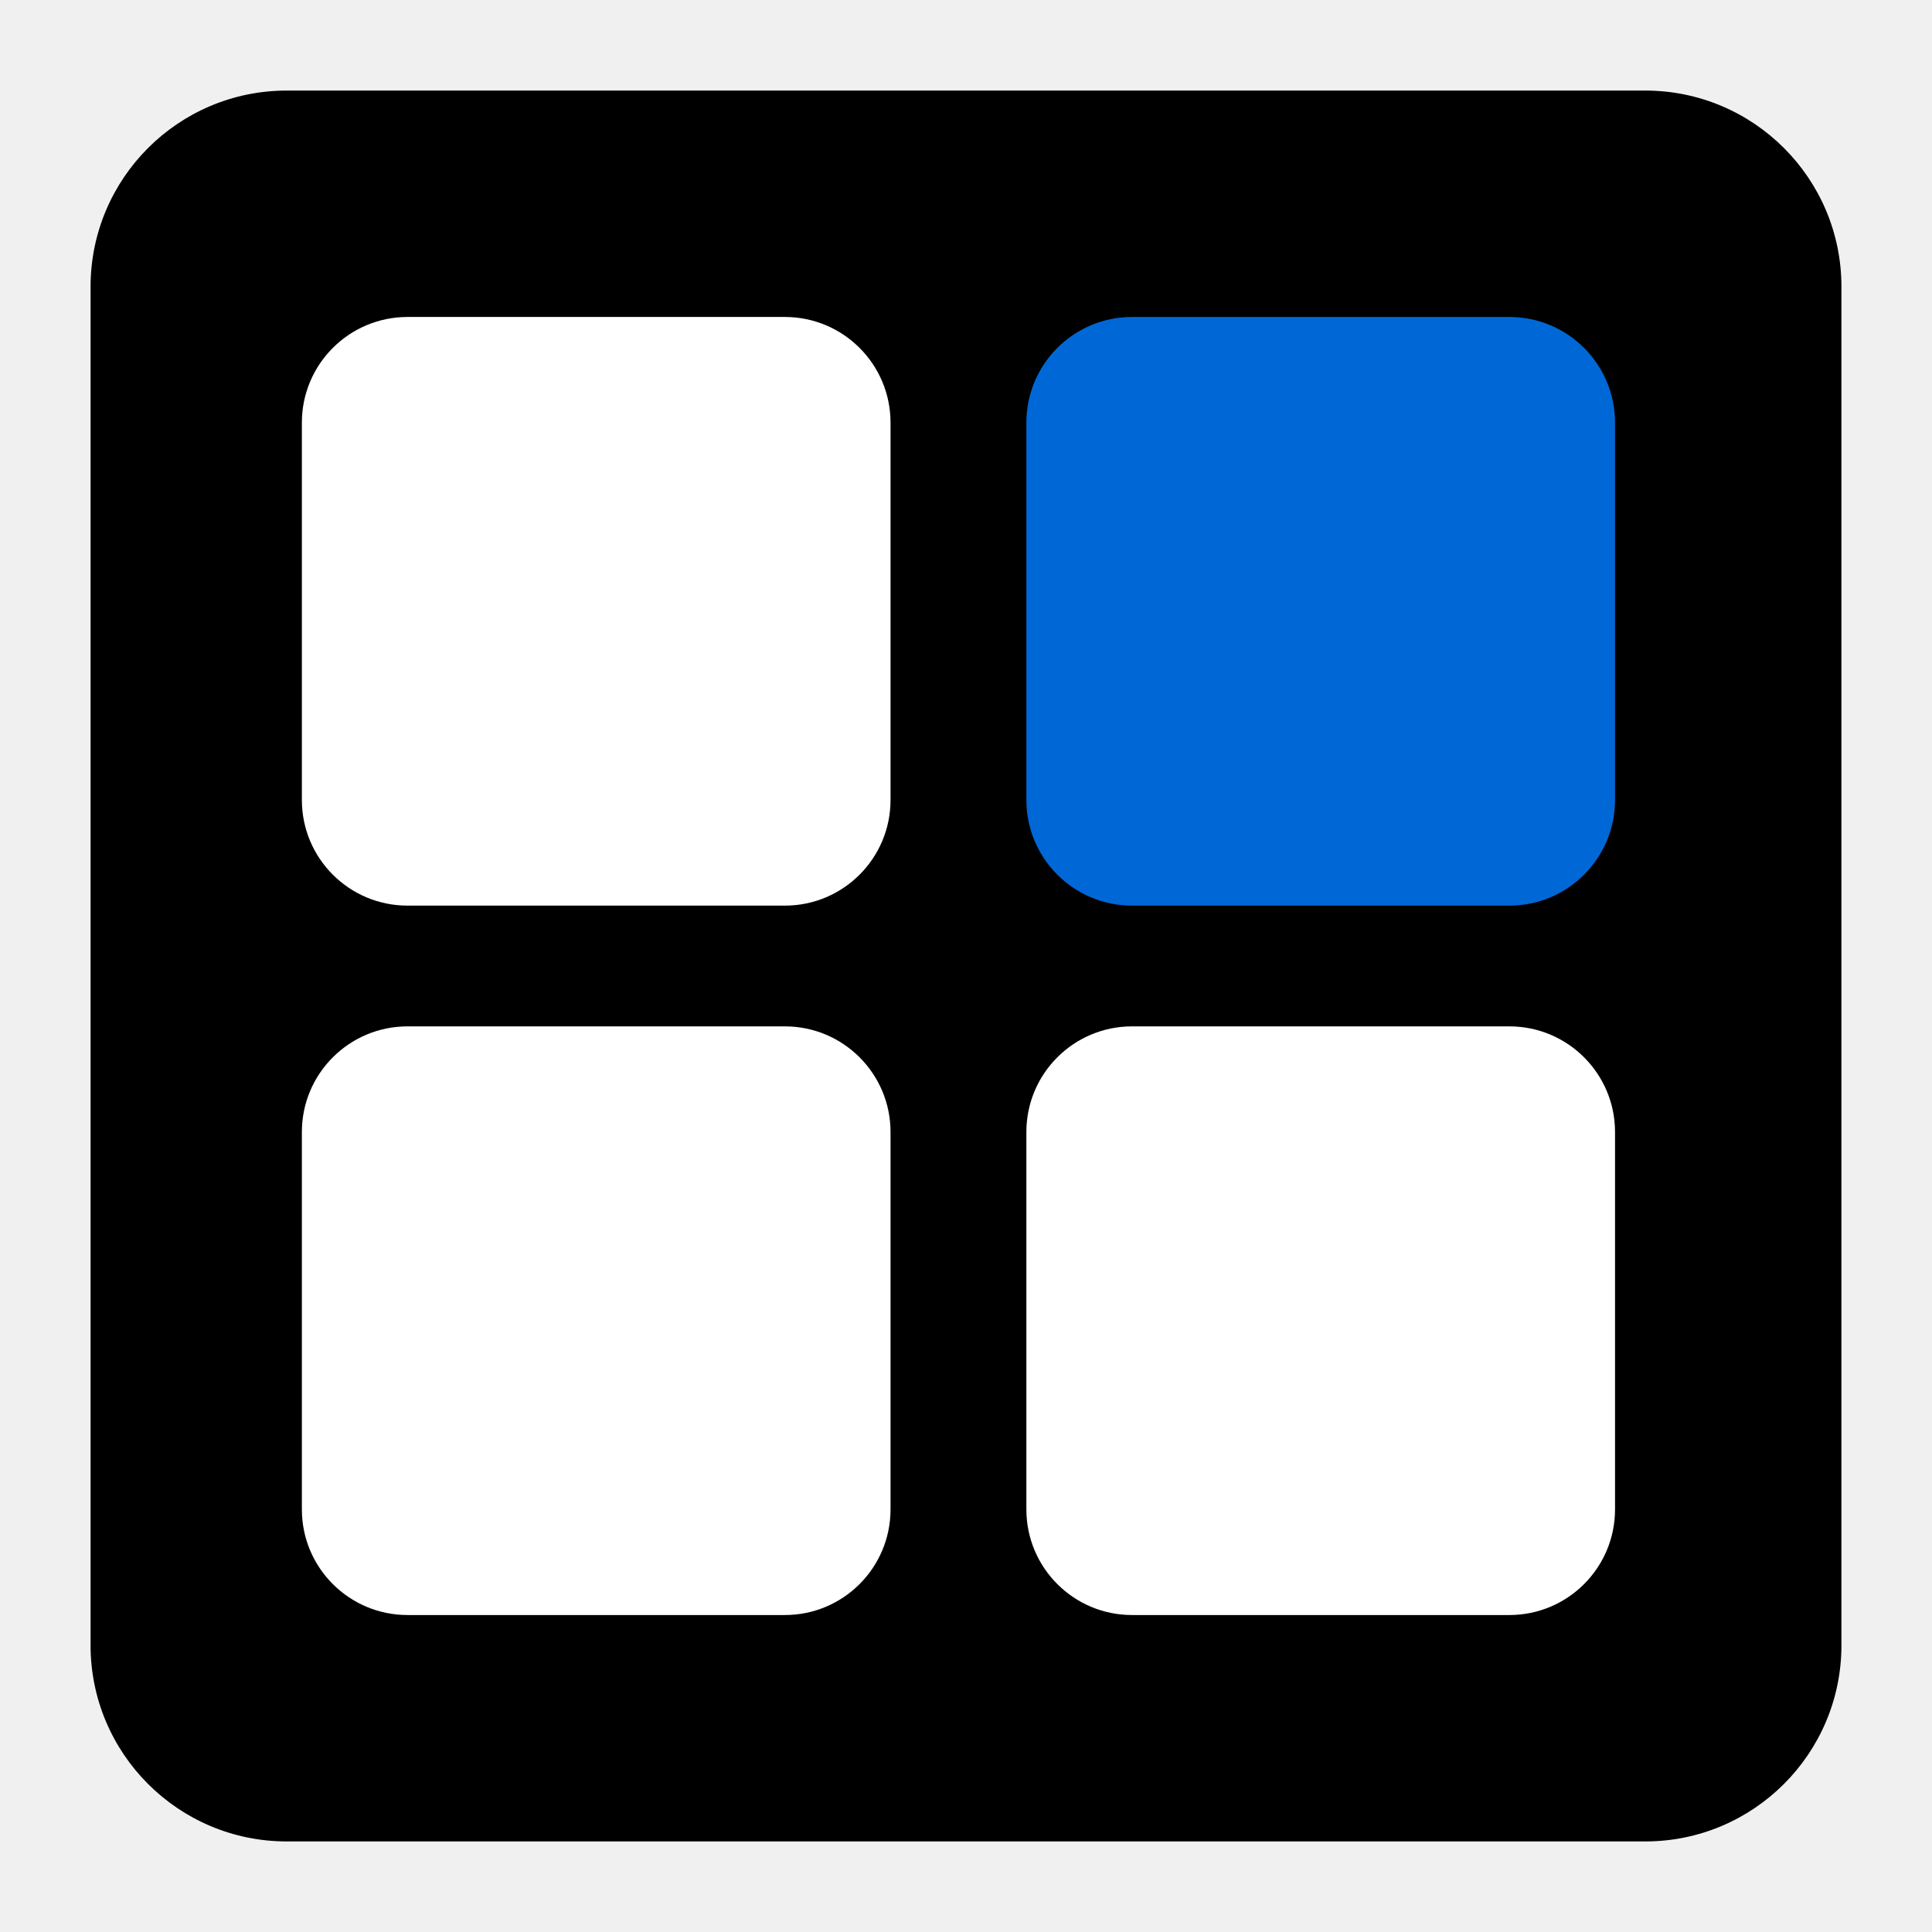
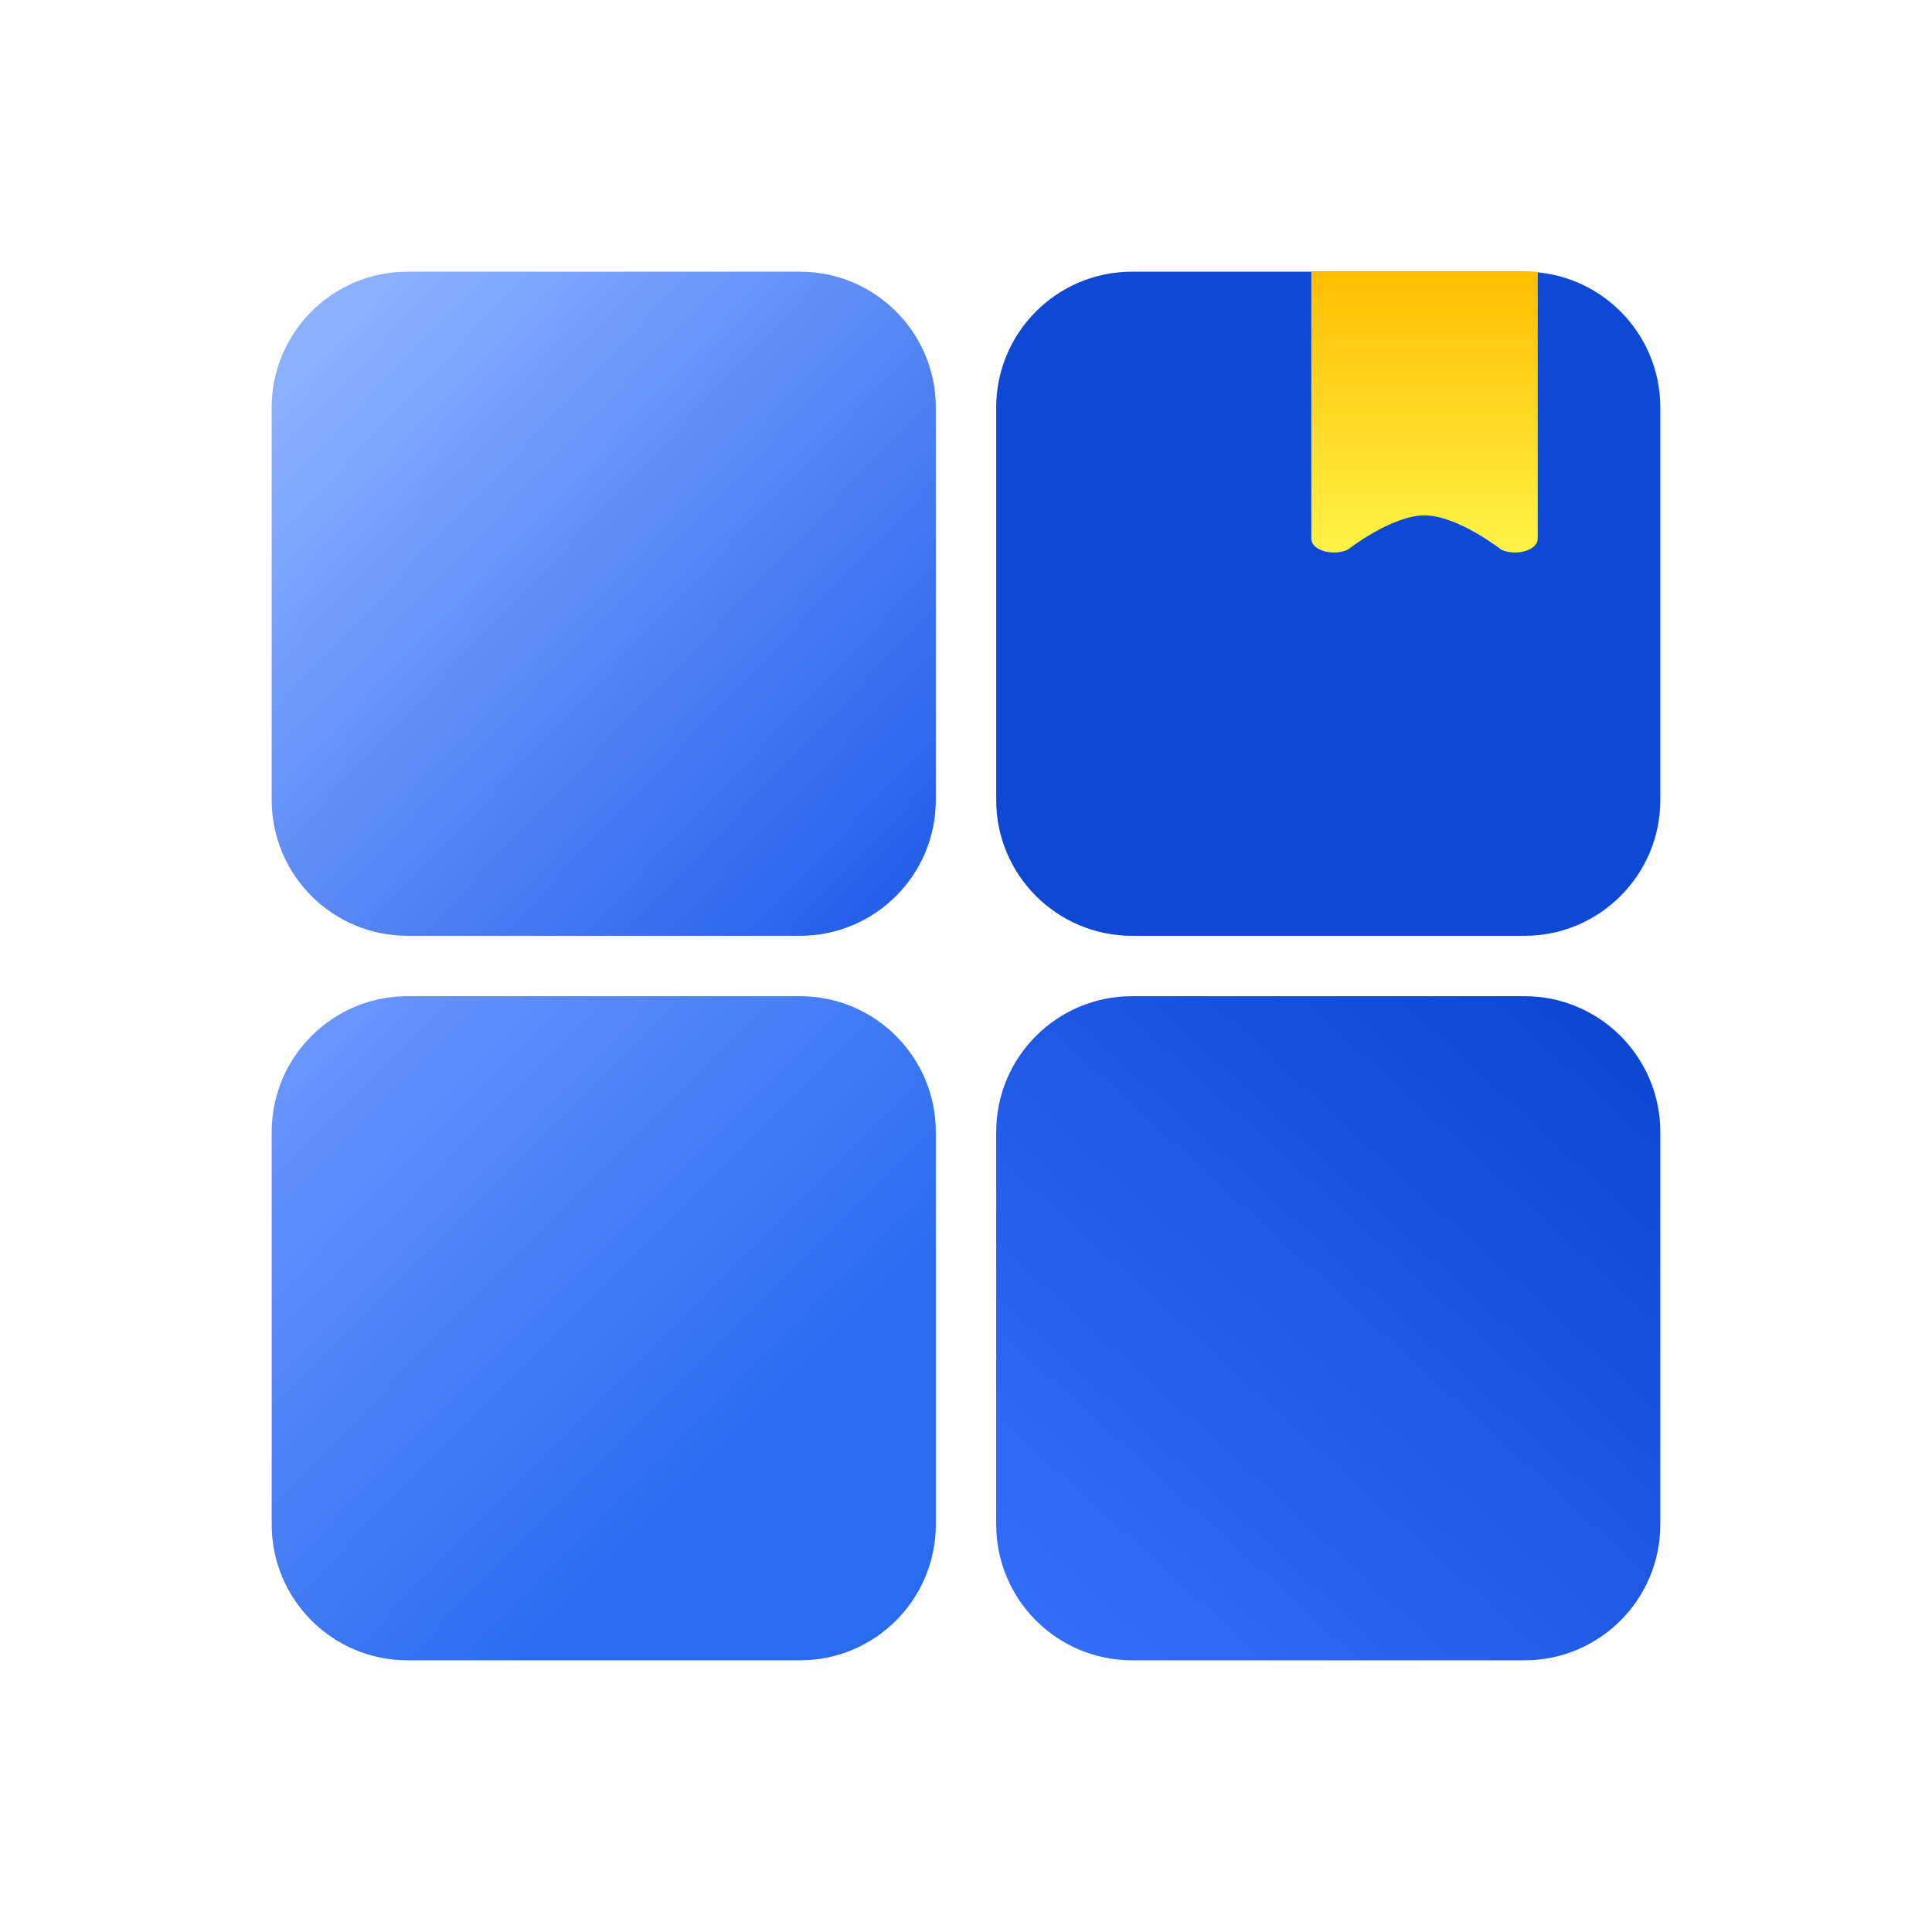
- <svg xmlns="http://www.w3.org/2000/svg" viewBox="0 0 128 128" role="img" aria-labelledby="title">
-   <rect x="6" y="6" width="116" height="116" rx="13" fill="#000000" />
-   <rect x="20" y="21" width="39" height="39" rx="7" fill="#ffffff" />
-   <rect x="68" y="21" width="39" height="39" rx="7" fill="#0068d6" />
-   <rect x="20" y="68" width="39" height="39" rx="7" fill="#ffffff" />
-   <rect x="68" y="68" width="39" height="39" rx="7" fill="#ffffff" />
+ <svg xmlns="http://www.w3.org/2000/svg" width="128" height="128" viewBox="0 0 128 128" fill="none">
+   <g clip-path="url(#clip0_1424_1099)">
+     <path d="M128 0H0V128H128V0Z" fill="white" />
+     <path d="M53 66H27C22.029 66 18 70.029 18 75V101C18 105.971 22.029 110 27 110H53C57.971 110 62 105.971 62 101V75C62 70.029 57.971 66 53 66Z" fill="url(#paint0_linear_1424_1099)" />
+     <path d="M101 18H75C70.029 18 66 22.029 66 27V53C66 57.971 70.029 62 75 62H101C105.971 62 110 57.971 110 53V27C110 22.029 105.971 18 101 18Z" fill="#0E49D5" />
+     <path d="M53 18H27C22.029 18 18 22.029 18 27V53C18 57.971 22.029 62 27 62H53C57.971 62 62 57.971 62 53V27C62 22.029 57.971 18 53 18Z" fill="url(#paint1_linear_1424_1099)" />
+     <path d="M101 66H75C70.029 66 66 70.029 66 75V101C66 105.971 70.029 110 75 110H101C105.971 110 110 105.971 110 101V75C110 70.029 105.971 66 101 66Z" fill="url(#paint2_linear_1424_1099)" />
+     <path d="M86.878 18H101.878V35.705C101.878 35.872 101.8 36.036 101.654 36.178C101.507 36.321 101.298 36.436 101.049 36.51C100.8 36.585 100.521 36.617 100.243 36.602C99.966 36.587 99.701 36.526 99.478 36.425C99.478 36.425 96.56 34.145 94.378 34.145C92.196 34.145 89.278 36.425 89.278 36.425C89.055 36.526 88.79 36.587 88.513 36.602C88.235 36.617 87.956 36.585 87.707 36.51C87.458 36.436 87.248 36.321 87.102 36.178C86.956 36.036 86.878 35.872 86.878 35.705V18Z" fill="url(#paint3_linear_1424_1099)" />
+   </g>
+   <defs>
+     <linearGradient id="paint0_linear_1424_1099" x1="18" y1="66" x2="59.96" y2="107.491" gradientUnits="userSpaceOnUse">
+       <stop stop-color="#6F99FF" />
+       <stop offset="0.755" stop-color="#286BEF" />
+     </linearGradient>
+     <linearGradient id="paint1_linear_1424_1099" x1="59.967" y1="58.748" x2="22.02" y2="22.661" gradientUnits="userSpaceOnUse">
+       <stop stop-color="#245FEB" />
+       <stop offset="0.996" stop-color="#8AB0FF" />
+     </linearGradient>
+     <linearGradient id="paint2_linear_1424_1099" x1="106.167" y1="66" x2="66" y2="110" gradientUnits="userSpaceOnUse">
+       <stop stop-color="#0B46D2" />
+       <stop offset="1" stop-color="#3570FD" />
+     </linearGradient>
+     <linearGradient id="paint3_linear_1424_1099" x1="94.378" y1="18" x2="94.378" y2="36.605" gradientUnits="userSpaceOnUse">
+       <stop stop-color="#FFBE02" />
+       <stop offset="1" stop-color="#FFF346" />
+     </linearGradient>
+     <clipPath id="clip0_1424_1099">
+       <rect width="128" height="128" fill="white" />
+     </clipPath>
+   </defs>
</svg>
